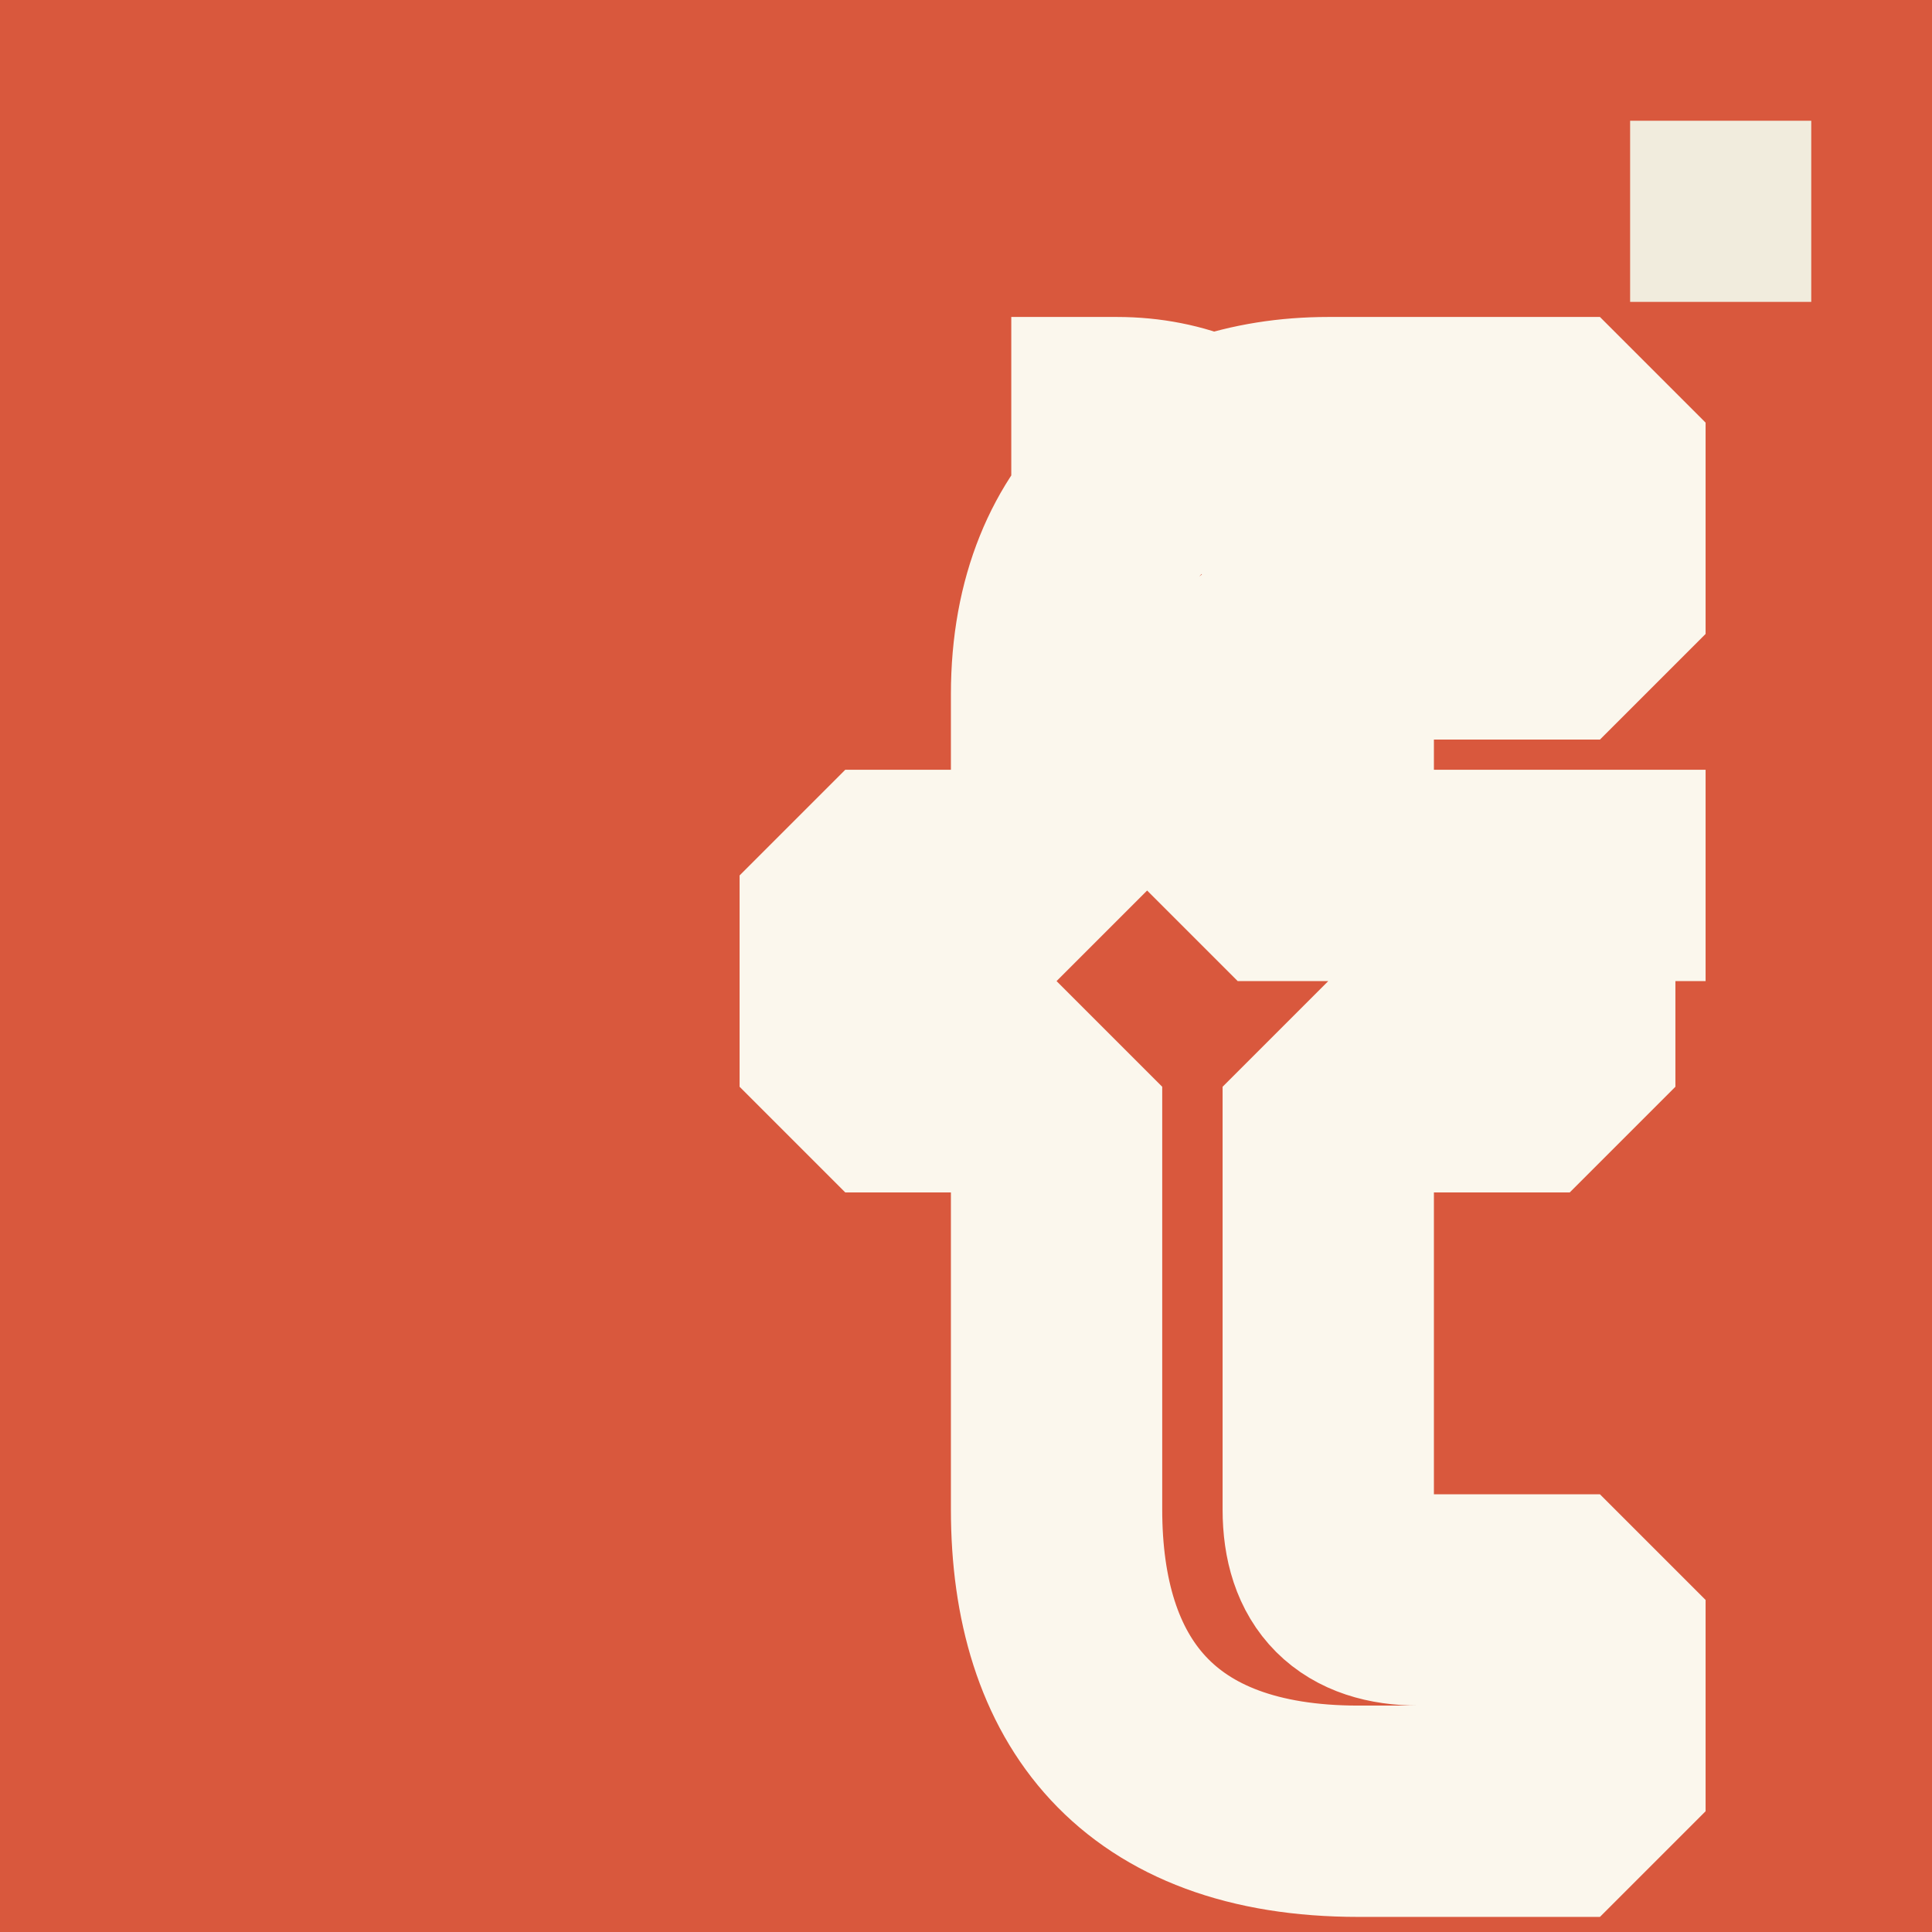
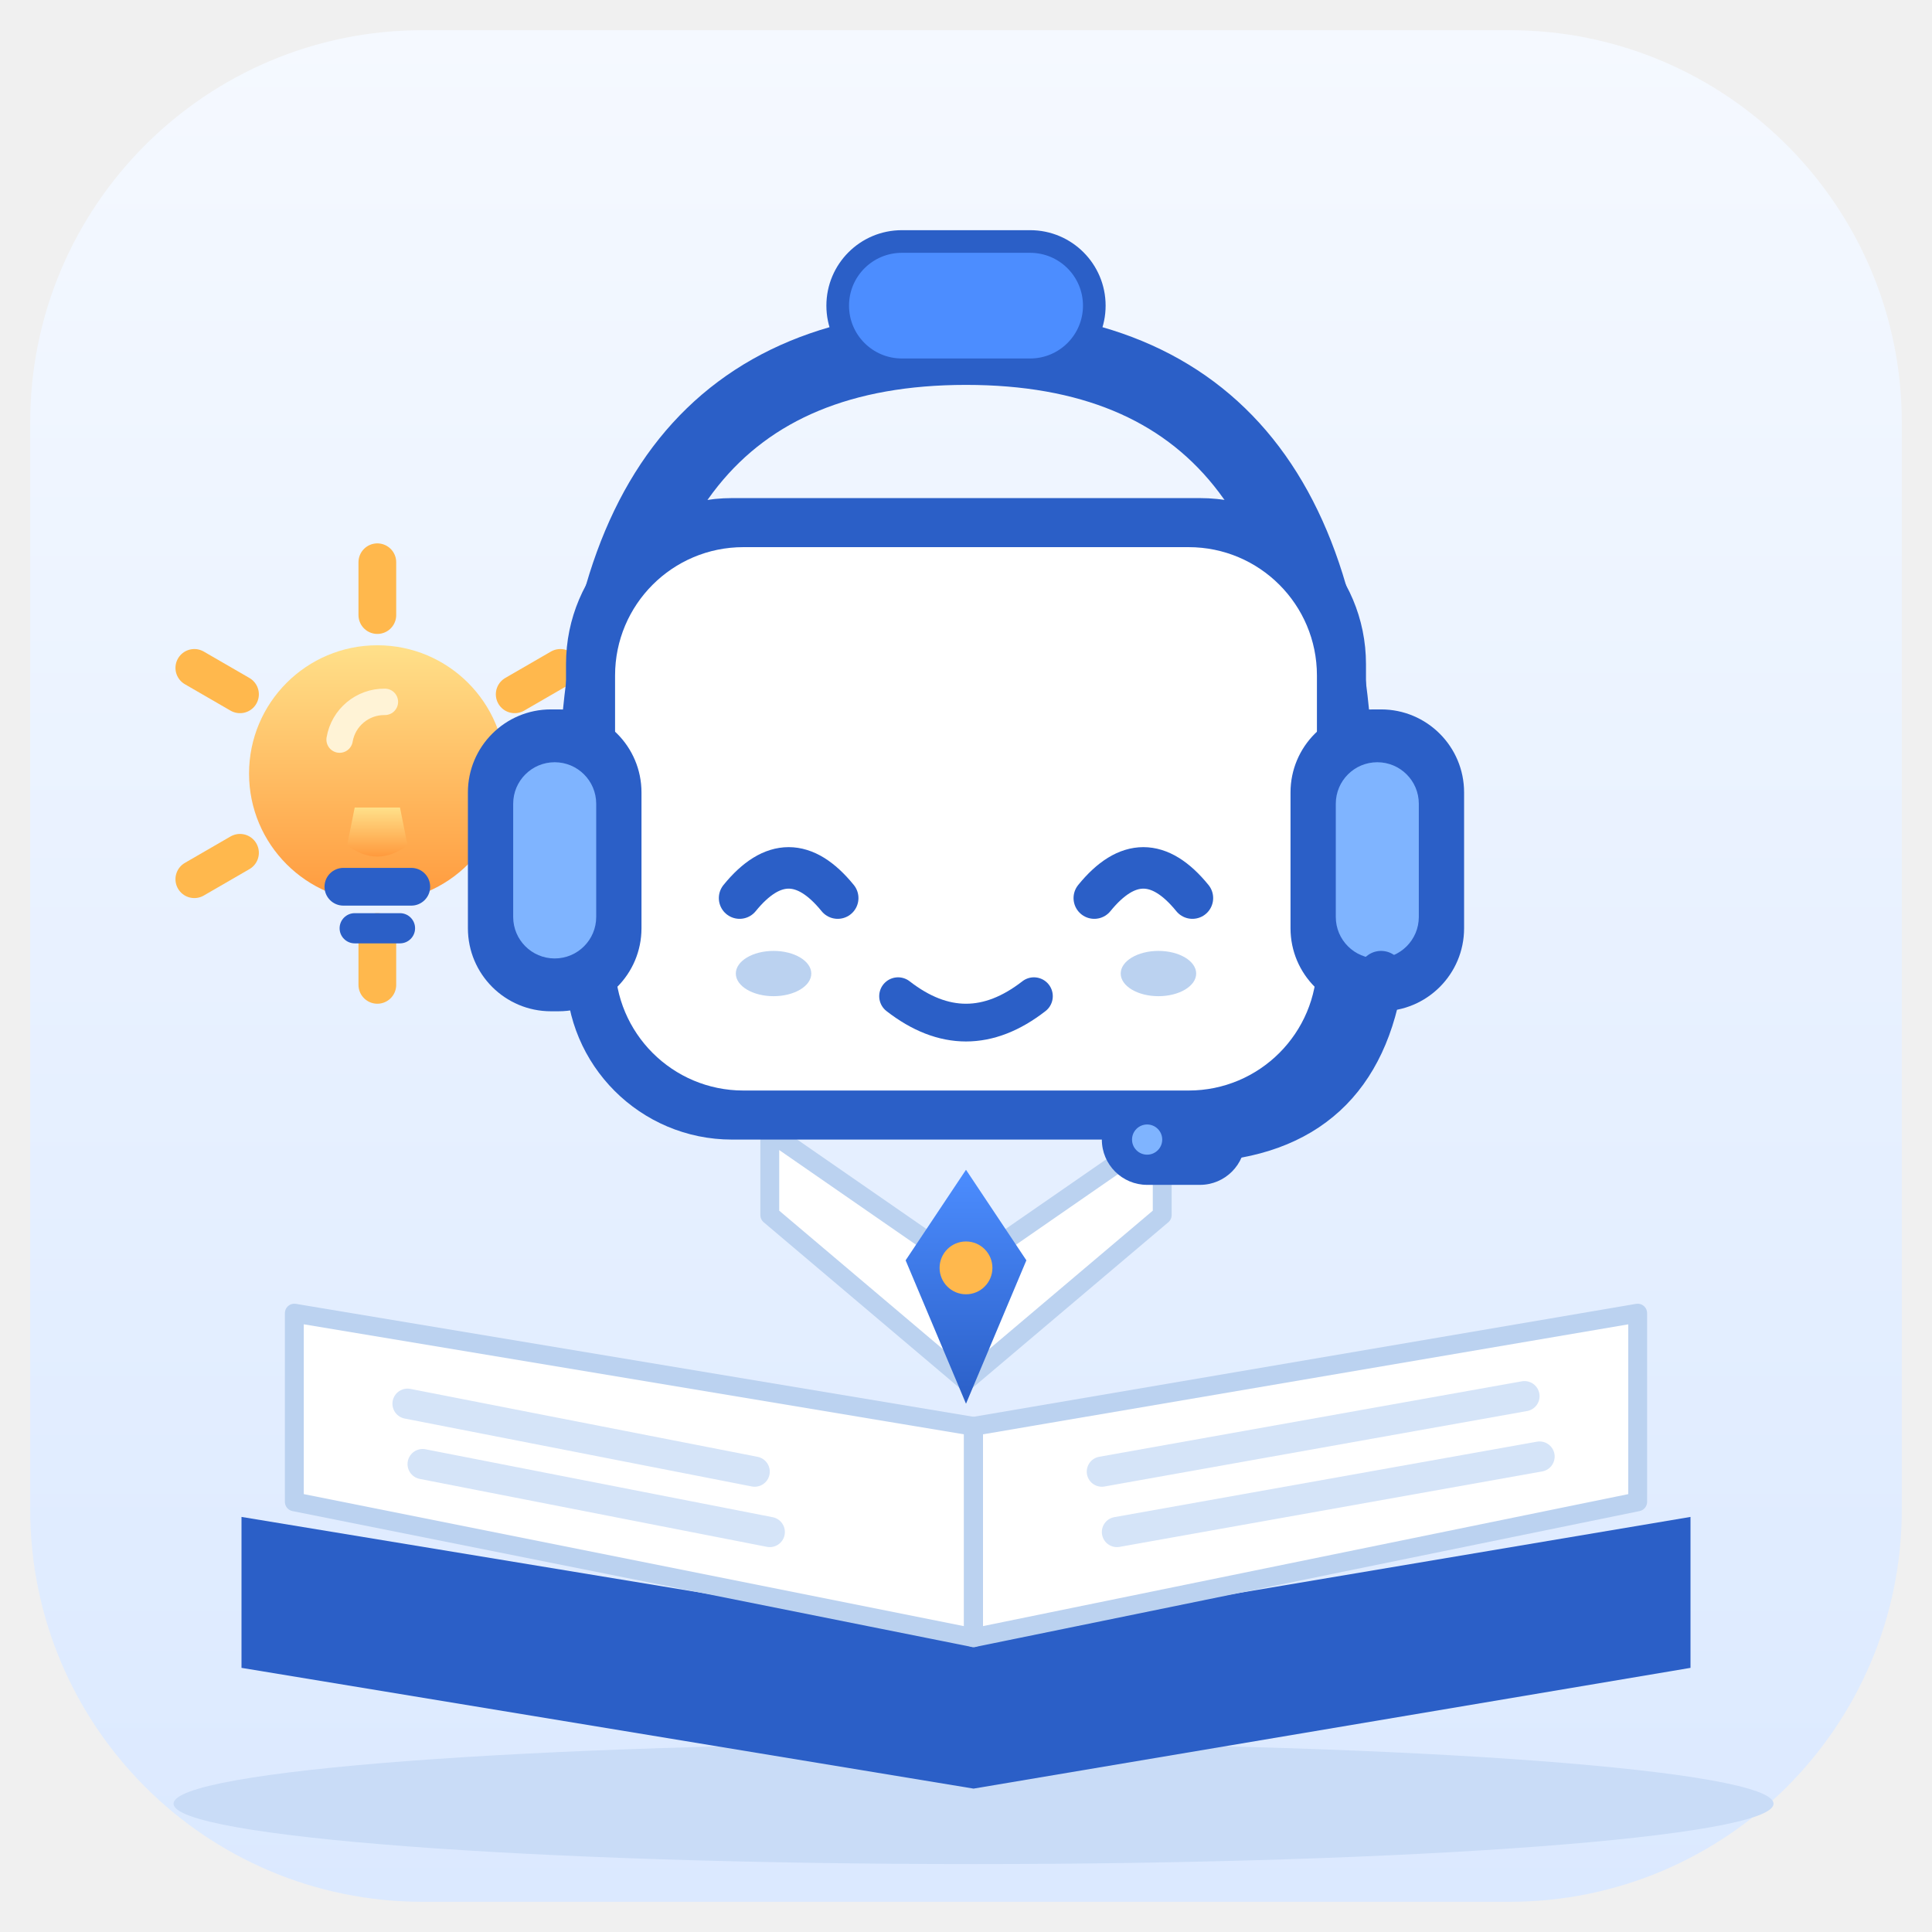
- <svg xmlns="http://www.w3.org/2000/svg" viewBox="0 0 64 64">
-   <rect width="64" height="64" fill="#D9583D" />
-   <path d="M37 14c4 0 7 3 7 8v7h8v7h-8v14c0 2 1 3 3 3h6v7h-8c-7 0-10-4-10-10V36h-7v-7h7v-6c0-6 4-9 9-9h9v7h-8c-3 0-4 1-4 4v4h12" fill="none" stroke="#FBF7ED" stroke-linecap="square" stroke-linejoin="bevel" stroke-width="7" />
-   <rect x="54" y="4" width="6" height="6" fill="#F1ECDD" />
+ <svg xmlns="http://www.w3.org/2000/svg" viewBox="0 0 512 512" width="512" height="512">
+   <defs>
+     <linearGradient id="bg" x1="0" y1="0" x2="0" y2="1">
+       <stop offset="0" stop-color="#F5F9FF" />
+       <stop offset="1" stop-color="#DBE9FF" />
+     </linearGradient>
+     <linearGradient id="bulb" x1="0" y1="0" x2="0" y2="1">
+       <stop offset="0" stop-color="#FFE08A" />
+       <stop offset="1" stop-color="#FF9A3D" />
+     </linearGradient>
+     <linearGradient id="tie" x1="0" y1="0" x2="0" y2="1">
+       <stop offset="0" stop-color="#4C8DFF" />
+       <stop offset="1" stop-color="#2B5FC7" />
+     </linearGradient>
+   </defs>
+   <rect x="8" y="8" width="496" height="496" rx="104" fill="url(#bg)" />
+   <ellipse cx="258" cy="478" rx="212" ry="16" fill="#C9DCF7" />
+   <g>
+     <path d="M64 402 L258 434 L448 402 L448 442 L258 474 L64 442 Z" fill="#2B5FC7" />
+     <path d="M258 434 L258 378 L78 348 L78 398 Z" fill="#FFFFFF" stroke="#BBD2F0" stroke-width="5" stroke-linejoin="round" />
+     <path d="M258 434 L258 378 L434 348 L434 398 Z" fill="#FFFFFF" stroke="#BBD2F0" stroke-width="5" stroke-linejoin="round" />
+     <path d="M258 378 L258 434" stroke="#BBD2F0" stroke-width="5" />
+     <g stroke="#D5E4F8" stroke-width="8" stroke-linecap="round">
+       <line x1="108" y1="372" x2="200" y2="390" />
+       <line x1="112" y1="388" x2="204" y2="406" />
+       <line x1="292" y1="390" x2="404" y2="370" />
+       <line x1="296" y1="406" x2="408" y2="386" />
+     </g>
+   </g>
+   <g stroke="#FFB84D" stroke-width="10" stroke-linecap="round">
+     <line x1="100.0" y1="247.0" x2="100.0" y2="261.0" />
+     <line x1="136.4" y1="226.0" x2="148.5" y2="233.0" />
+     <line x1="63.6" y1="226.0" x2="51.5" y2="233.0" />
+     <line x1="63.6" y1="184.0" x2="51.5" y2="177.0" />
+     <line x1="100.0" y1="163.0" x2="100.0" y2="149.0" />
+     <line x1="136.4" y1="184.0" x2="148.5" y2="177.0" />
+   </g>
+   <circle cx="100" cy="205" r="34" fill="url(#bulb)" />
+   <path d="M90 196 a12 12 0 0 1 12 -10" stroke="#FFF3D6" stroke-width="7" stroke-linecap="round" fill="none" />
+   <path d="M92 224 q8 6 16 0 l-2 -10 h-12 z" fill="url(#bulb)" />
+   <rect x="86" y="230" width="28" height="10" rx="5" fill="#2B5FC7" />
+   <rect x="90" y="242" width="20" height="8" rx="4" fill="#2B5FC7" />
+   <path d="M204 300 L256 336 L308 300 L308 322 L256 366 L204 322 Z" fill="#FFFFFF" stroke="#BBD2F0" stroke-width="5" stroke-linejoin="round" />
+   <path d="M256 310 L272 334 L256 372 L240 334 Z" fill="url(#tie)" />
+   <circle cx="256" cy="336" r="7" fill="#FFB84D" />
+   <path d="M158 214 Q158 92 256 92 Q354 92 354 214" fill="none" stroke="#2B5FC7" stroke-width="20" stroke-linecap="round" />
+   <rect x="222" y="64" width="68" height="34" rx="17" fill="#4C8DFF" stroke="#2B5FC7" stroke-width="6" />
+   <rect x="150" y="132" width="212" height="170" rx="44" fill="#2B5FC7" />
+   <rect x="163" y="145" width="186" height="144" rx="34" fill="#FFFFFF" />
+   <path d="M196 238 q13 -16 26 0" fill="none" stroke="#2B5FC7" stroke-width="11" stroke-linecap="round" />
+   <path d="M290 238 q13 -16 26 0" fill="none" stroke="#2B5FC7" stroke-width="11" stroke-linecap="round" />
+   <path d="M238 264 q18 14 36 0" fill="none" stroke="#2B5FC7" stroke-width="10" stroke-linecap="round" />
+   <ellipse cx="205" cy="258" rx="10" ry="6" fill="#BBD2F0" />
+   <ellipse cx="307" cy="258" rx="10" ry="6" fill="#BBD2F0" />
+   <g>
+     <rect x="124" y="188" width="46" height="80" rx="22" fill="#2B5FC7" />
+     <rect x="136" y="202" width="22" height="52" rx="11" fill="#7FB4FF" />
+     <rect x="342" y="188" width="46" height="80" rx="22" fill="#2B5FC7" />
+     <rect x="354" y="202" width="22" height="52" rx="11" fill="#7FB4FF" />
+     <path d="M366 258 Q360 300 318 302" fill="none" stroke="#2B5FC7" stroke-width="12" stroke-linecap="round" />
+     <rect x="292" y="290" width="38" height="24" rx="12" fill="#2B5FC7" />
+     <circle cx="304" cy="302" r="4" fill="#7FB4FF" />
+   </g>
</svg>
